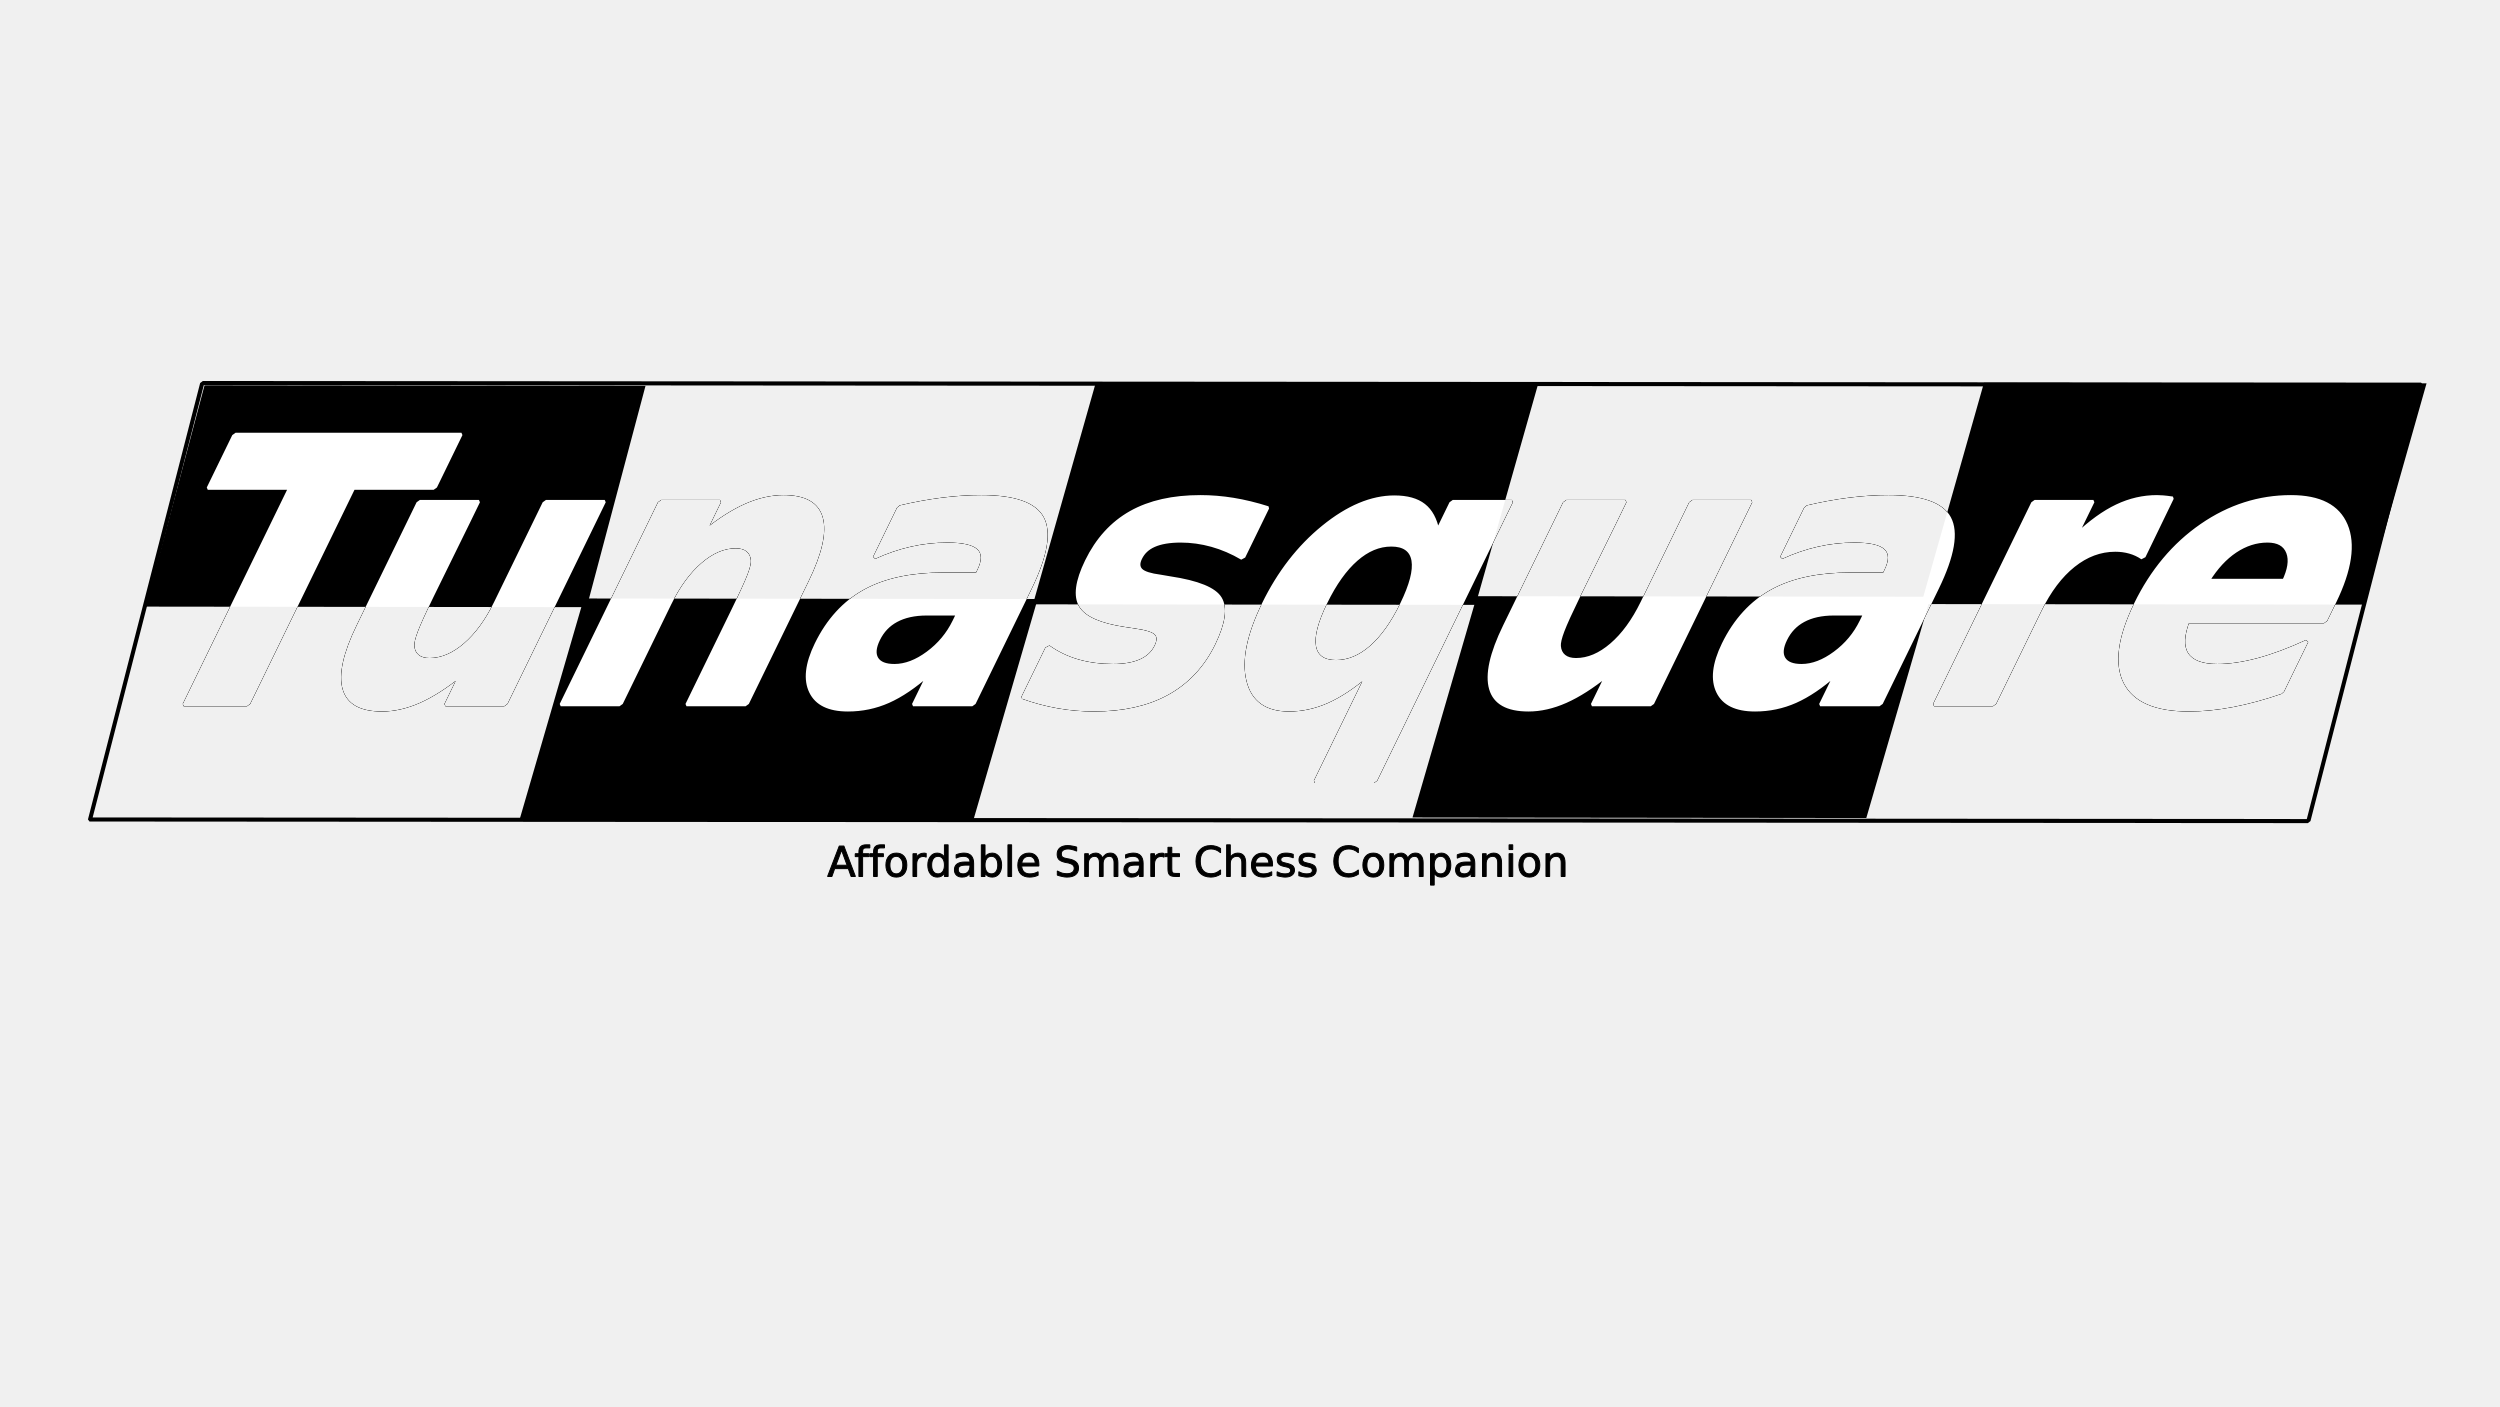
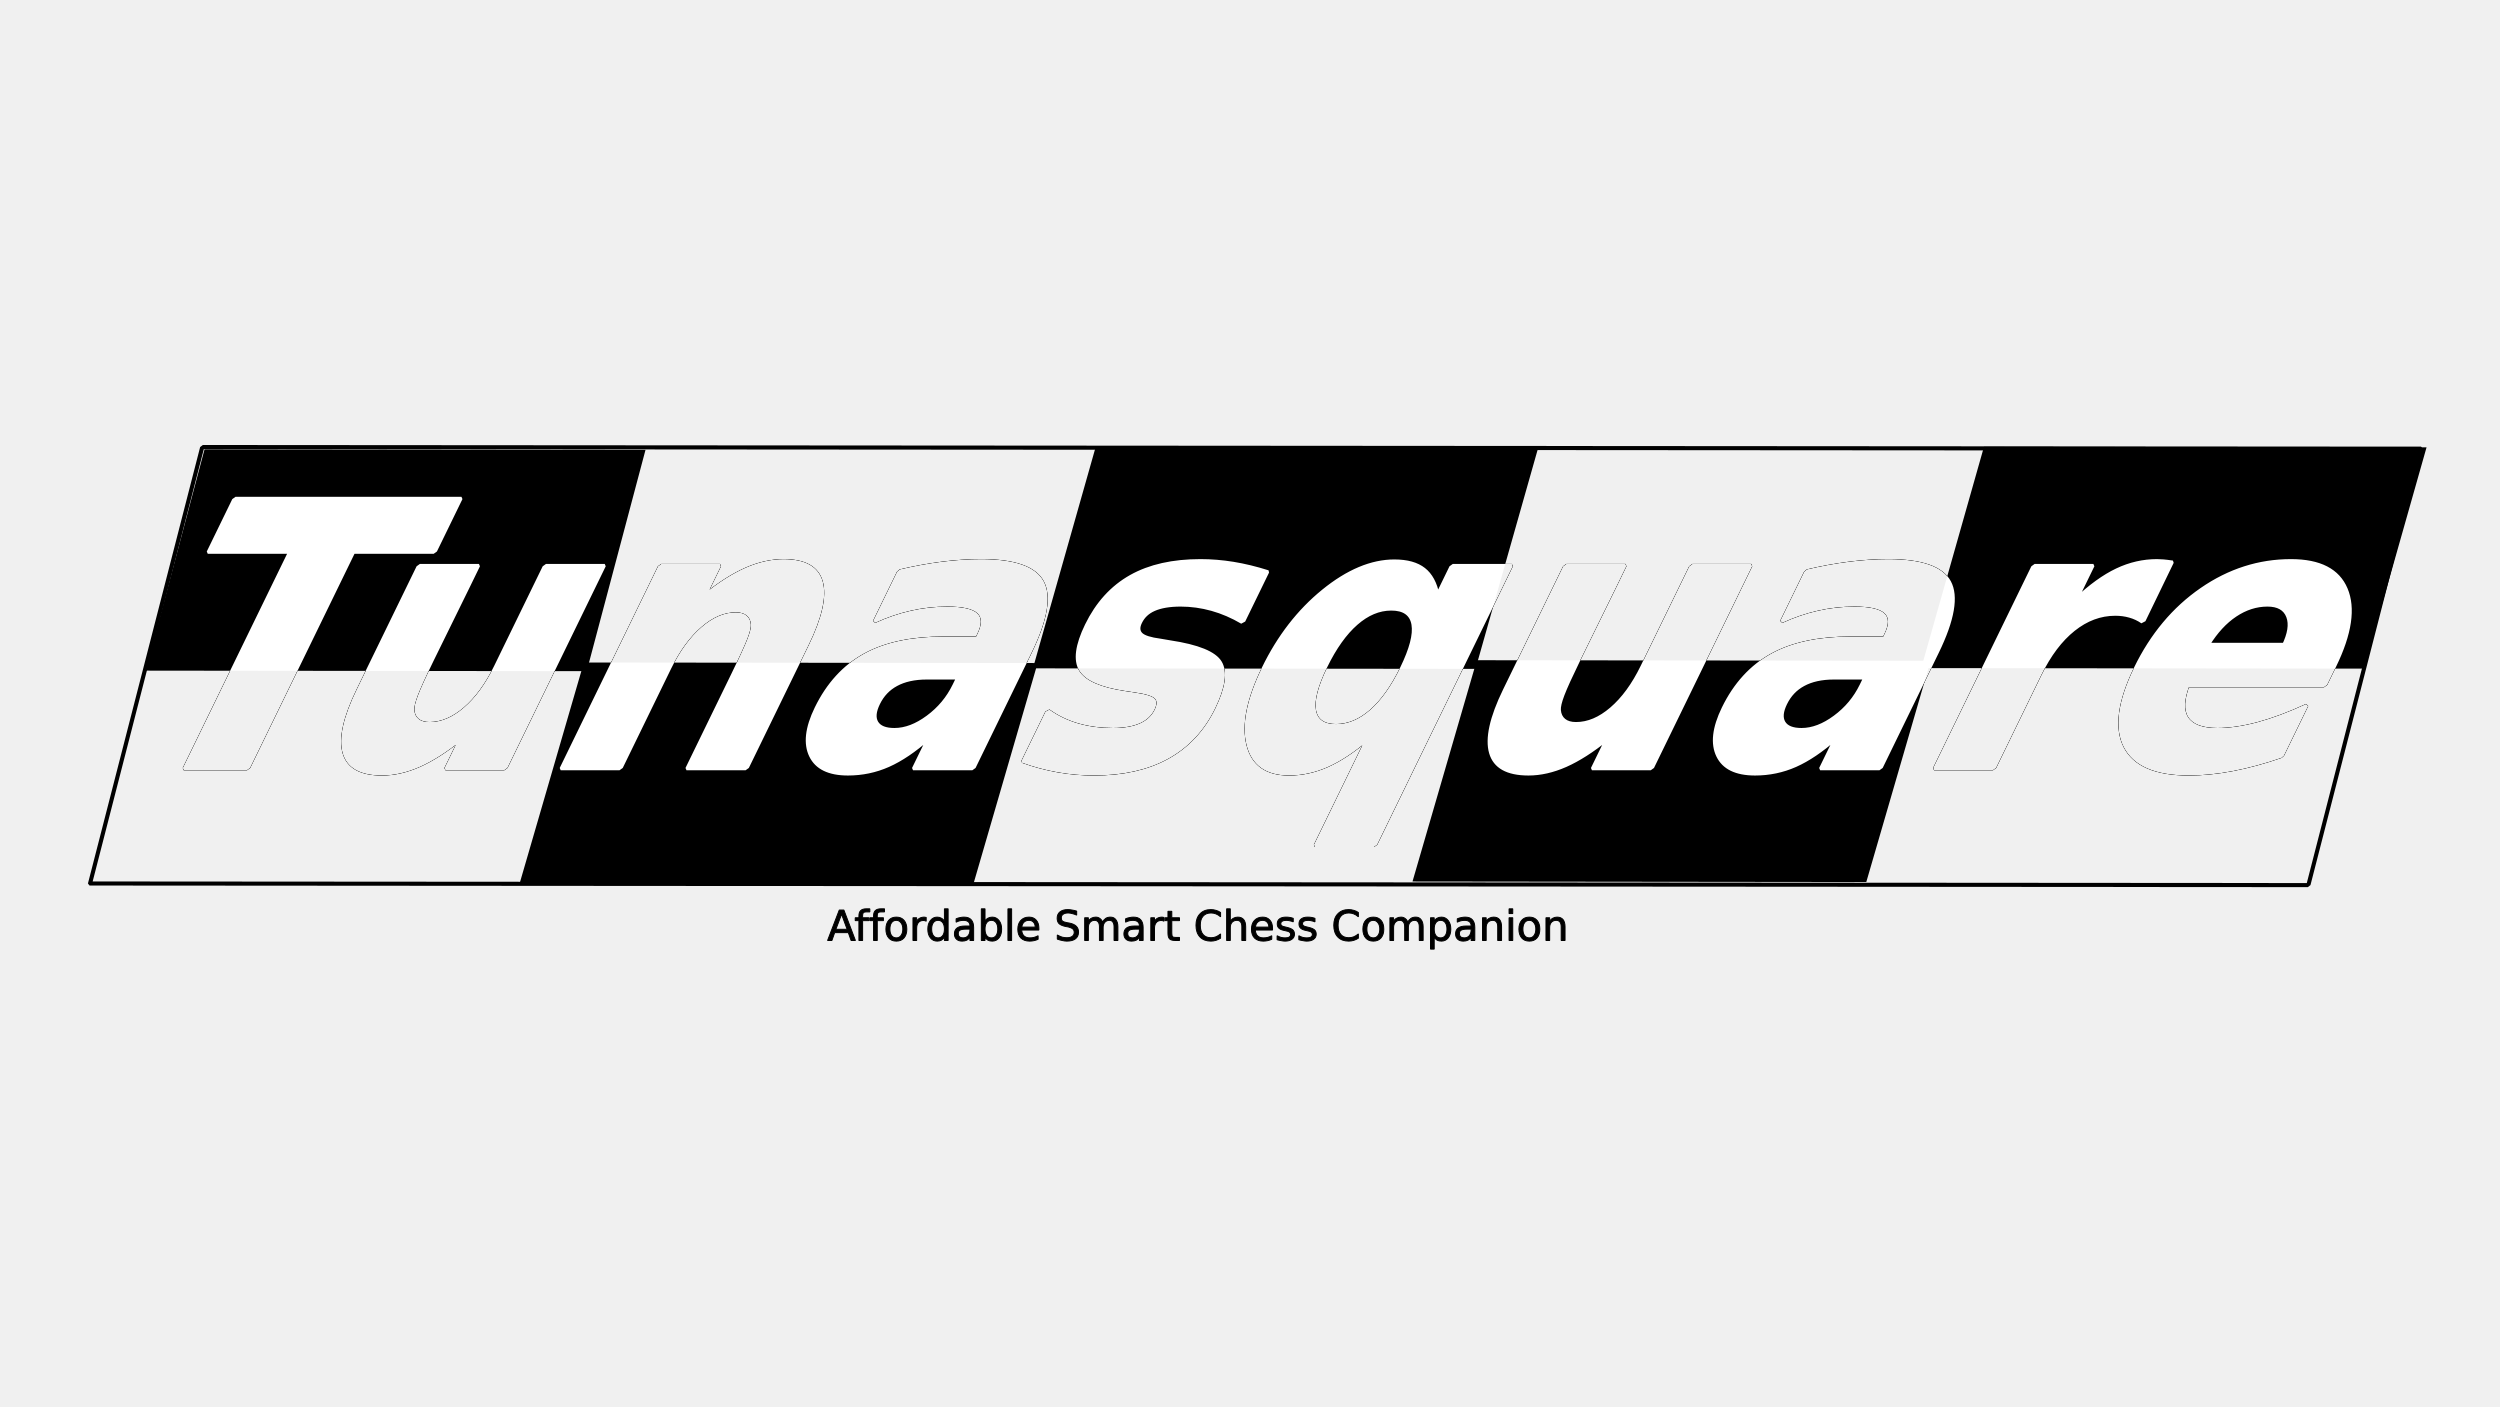
<svg xmlns="http://www.w3.org/2000/svg" xmlns:xlink="http://www.w3.org/1999/xlink" width="960" height="540" viewBox="0 0 254 142.875" version="1.1" id="svg1">
  <defs id="defs1">
    <linearGradient id="linearGradient31">
      <stop style="stop-color:#ffffff;stop-opacity:1;" offset="0" id="stop31" />
      <stop style="stop-color:#ffffff;stop-opacity:0;" offset="1" id="stop32" />
    </linearGradient>
    <pattern xlink:href="#Checkerboard" preserveAspectRatio="xMidYMid" id="pattern21" patternTransform="scale(78.2)" x="0" y="0" />
    <linearGradient id="swatch20">
      <stop style="stop-color:#ffffff;stop-opacity:1;" offset="0" id="stop20" />
    </linearGradient>
    <pattern style="fill:#000000" patternUnits="userSpaceOnUse" width="2" height="2" patternTransform="translate(0,0) scale(10,10)" id="Checkerboard" preserveAspectRatio="xMidYMid">
      <rect style="stroke:none" x="0" y="0" width="1" height="1" id="rect209" />
      <rect style="stroke:none" x="1" y="1" width="1" height="1" id="rect211" />
    </pattern>
    <rect x="361.825" y="282.261" width="874.252" height="168.599" id="rect4" />
    <rect x="277.525" y="223.536" width="466.962" height="174.282" id="rect3" />
    <rect x="289.839" y="249.11" width="61.567" height="12.313" id="rect2" />
    <linearGradient xlink:href="#linearGradient31" id="linearGradient32" x1="361.654" y1="357.174" x2="1141.584" y2="357.174" gradientUnits="userSpaceOnUse" />
    <rect x="361.825" y="282.261" width="874.252" height="168.599" id="rect32" />
  </defs>
  <g id="layer1">
-     <text xml:space="preserve" transform="matrix(0.2846909,0,-0.152093,0.312243,-33.589,-49.76422)" id="text32" style="font-style:normal;font-variant:normal;font-weight:bold;font-stretch:normal;font-size:120px;font-family:'Bitstream Vera Sans';-inkscape-font-specification:'Bitstream Vera Sans Bold';writing-mode:lr-tb;direction:ltr;white-space:pre;shape-inside:url(#rect32);display:inline;mix-blend-mode:difference;fill:#ffffff;fill-opacity:1;stroke:#ffffff;stroke-width:1.512;stroke-linejoin:bevel;stroke-dasharray:none;stroke-opacity:1">
+     <text xml:space="preserve" transform="matrix(0.2846909,0,-0.152093,0.312243,-33.589,-43.26042)" id="text32" style="font-style:normal;font-variant:normal;font-weight:bold;font-stretch:normal;font-size:120px;font-family:'Bitstream Vera Sans';-inkscape-font-specification:'Bitstream Vera Sans Bold';writing-mode:lr-tb;direction:ltr;white-space:pre;shape-inside:url(#rect32);display:inline;mix-blend-mode:difference;fill:#ffffff;fill-opacity:1;stroke:#ffffff;stroke-width:1.512;stroke-linejoin:bevel;stroke-dasharray:none;stroke-opacity:1">
      <tspan x="361.824" y="388.434" id="tspan1">Tunasquare</tspan>
    </text>
    <rect style="display:none;fill:#ffffff;fill-opacity:1;stroke:#000000;stroke-width:0.1;stroke-linejoin:bevel;stroke-dasharray:none;stroke-opacity:1" id="rect33" width="274.911" height="153.34" x="-8.505" y="-3.752" />
-     <rect style="fill:none;stroke:#000000;stroke-width:0.428;stroke-linejoin:bevel;stroke-dasharray:none;stroke-opacity:1" id="rect10" width="225.382" height="45.783" x="30.548" y="40.161" ry="0" rx="0" transform="matrix(0.9999997,7.2349845e-4,-0.2489906,0.9685059,0,0)" />
-     <rect style="stroke:none;stroke-width:32.282" x="31.17" y="40.468" width="44.802" height="23.262" id="rect21" transform="matrix(0.9999993,0.00121967,-0.2567162,0.9664868,0,0)" />
-     <rect style="stroke:none;stroke-width:32.416" x="122.311" y="40.297" width="44.967" height="23.368" id="rect23" transform="matrix(0.9999993,0.0012152,-0.2727647,0.9620808,0,0)" />
-     <rect style="stroke:none;stroke-width:32.416" x="212.524" y="40.156" width="44.967" height="23.368" id="rect26" transform="matrix(0.9999993,0.0012152,-0.2727647,0.9620808,0,0)" />
-     <rect style="stroke:none;stroke-width:32.855" x="76.968" y="63.228" width="46.105" height="23.413" id="rect29" transform="matrix(0.9999993,0.00118519,-0.2791382,0.9602509,0,0)" />
-     <rect style="stroke:none;stroke-width:32.855" x="167.597" y="62.875" width="46.105" height="23.413" id="rect30" transform="matrix(0.9999993,0.00118519,-0.2791382,0.9602509,0,0)" />
-     <text xml:space="preserve" transform="matrix(0.2846909,0,-0.152093,0.312243,-33.589,-49.76422)" id="text4" style="font-style:normal;font-variant:normal;font-weight:bold;font-stretch:normal;font-size:120px;font-family:'Bitstream Vera Sans';-inkscape-font-specification:'Bitstream Vera Sans Bold';writing-mode:lr-tb;direction:ltr;white-space:pre;shape-inside:url(#rect4);display:inline;mix-blend-mode:difference;fill:#ffffff;fill-opacity:1;stroke:#ffffff;stroke-width:1.512;stroke-linejoin:bevel;stroke-dasharray:none;stroke-opacity:1">
+     <rect style="fill:none;stroke:#000000;stroke-width:0.428;stroke-linejoin:bevel;stroke-dasharray:none;stroke-opacity:1" id="rect10" width="225.382" height="45.783" x="32.219" y="46.875" ry="0" rx="0" transform="matrix(0.9999997,7.2349845e-4,-0.2489906,0.9685059,0,0)" />
+     <rect style="stroke:none;stroke-width:32.282" x="32.897" y="47.195" width="44.802" height="23.262" id="rect21" transform="matrix(0.9999993,0.00121967,-0.2567162,0.9664868,0,0)" />
+     <rect style="stroke:none;stroke-width:32.416" x="124.154" y="47.055" width="44.967" height="23.368" id="rect23" transform="matrix(0.9999993,0.0012152,-0.2727647,0.9620808,0,0)" />
+     <rect style="stroke:none;stroke-width:32.416" x="214.367" y="46.914" width="44.967" height="23.368" id="rect26" transform="matrix(0.9999993,0.0012152,-0.2727647,0.9620808,0,0)" />
+     <rect style="stroke:none;stroke-width:32.855" x="78.858" y="69.999" width="46.105" height="23.413" id="rect29" transform="matrix(0.9999993,0.00118519,-0.2791382,0.9602509,0,0)" />
+     <rect style="stroke:none;stroke-width:32.855" x="169.486" y="69.645" width="46.105" height="23.413" id="rect30" transform="matrix(0.9999993,0.00118519,-0.2791382,0.9602509,0,0)" />
+     <text xml:space="preserve" transform="matrix(0.2846909,0,-0.152093,0.312243,-33.589,-43.26042)" id="text4" style="font-style:normal;font-variant:normal;font-weight:bold;font-stretch:normal;font-size:120px;font-family:'Bitstream Vera Sans';-inkscape-font-specification:'Bitstream Vera Sans Bold';writing-mode:lr-tb;direction:ltr;white-space:pre;shape-inside:url(#rect4);display:inline;mix-blend-mode:difference;fill:#ffffff;fill-opacity:1;stroke:#ffffff;stroke-width:1.512;stroke-linejoin:bevel;stroke-dasharray:none;stroke-opacity:1">
      <tspan x="361.824" y="388.434" id="tspan2">Tunasquare</tspan>
    </text>
-     <text xml:space="preserve" style="font-style:normal;font-variant:normal;font-weight:normal;font-stretch:normal;font-size:4.233px;font-family:'Bitstream Vera Sans';-inkscape-font-specification:'Bitstream Vera Sans';writing-mode:lr-tb;direction:ltr;fill:#000000;fill-opacity:1;stroke:#000000;stroke-width:0.1;stroke-linejoin:bevel;stroke-dasharray:none;stroke-opacity:1" x="84.049" y="89.052" id="text33">
-       <tspan id="tspan32" style="font-style:normal;font-variant:normal;font-weight:normal;font-stretch:normal;font-size:4.233px;font-family:'Bitstream Vera Sans';-inkscape-font-specification:'Bitstream Vera Sans';fill:#000000;fill-opacity:1;stroke:#000000;stroke-width:0.1;stroke-dasharray:none;stroke-opacity:1" x="84.049" y="89.052">Affordable Smart Chess Companion</tspan>
+     <text xml:space="preserve" style="font-style:normal;font-variant:normal;font-weight:normal;font-stretch:normal;font-size:4.233px;font-family:'Bitstream Vera Sans';-inkscape-font-specification:'Bitstream Vera Sans';writing-mode:lr-tb;direction:ltr;fill:#000000;fill-opacity:1;stroke:#000000;stroke-width:0.1;stroke-linejoin:bevel;stroke-dasharray:none;stroke-opacity:1" x="84.049" y="95.556" id="text33">
+       <tspan id="tspan32" style="font-style:normal;font-variant:normal;font-weight:normal;font-stretch:normal;font-size:4.233px;font-family:'Bitstream Vera Sans';-inkscape-font-specification:'Bitstream Vera Sans';fill:#000000;fill-opacity:1;stroke:#000000;stroke-width:0.1;stroke-dasharray:none;stroke-opacity:1" x="84.049" y="95.556">Affordable Smart Chess Companion</tspan>
    </text>
  </g>
</svg>
